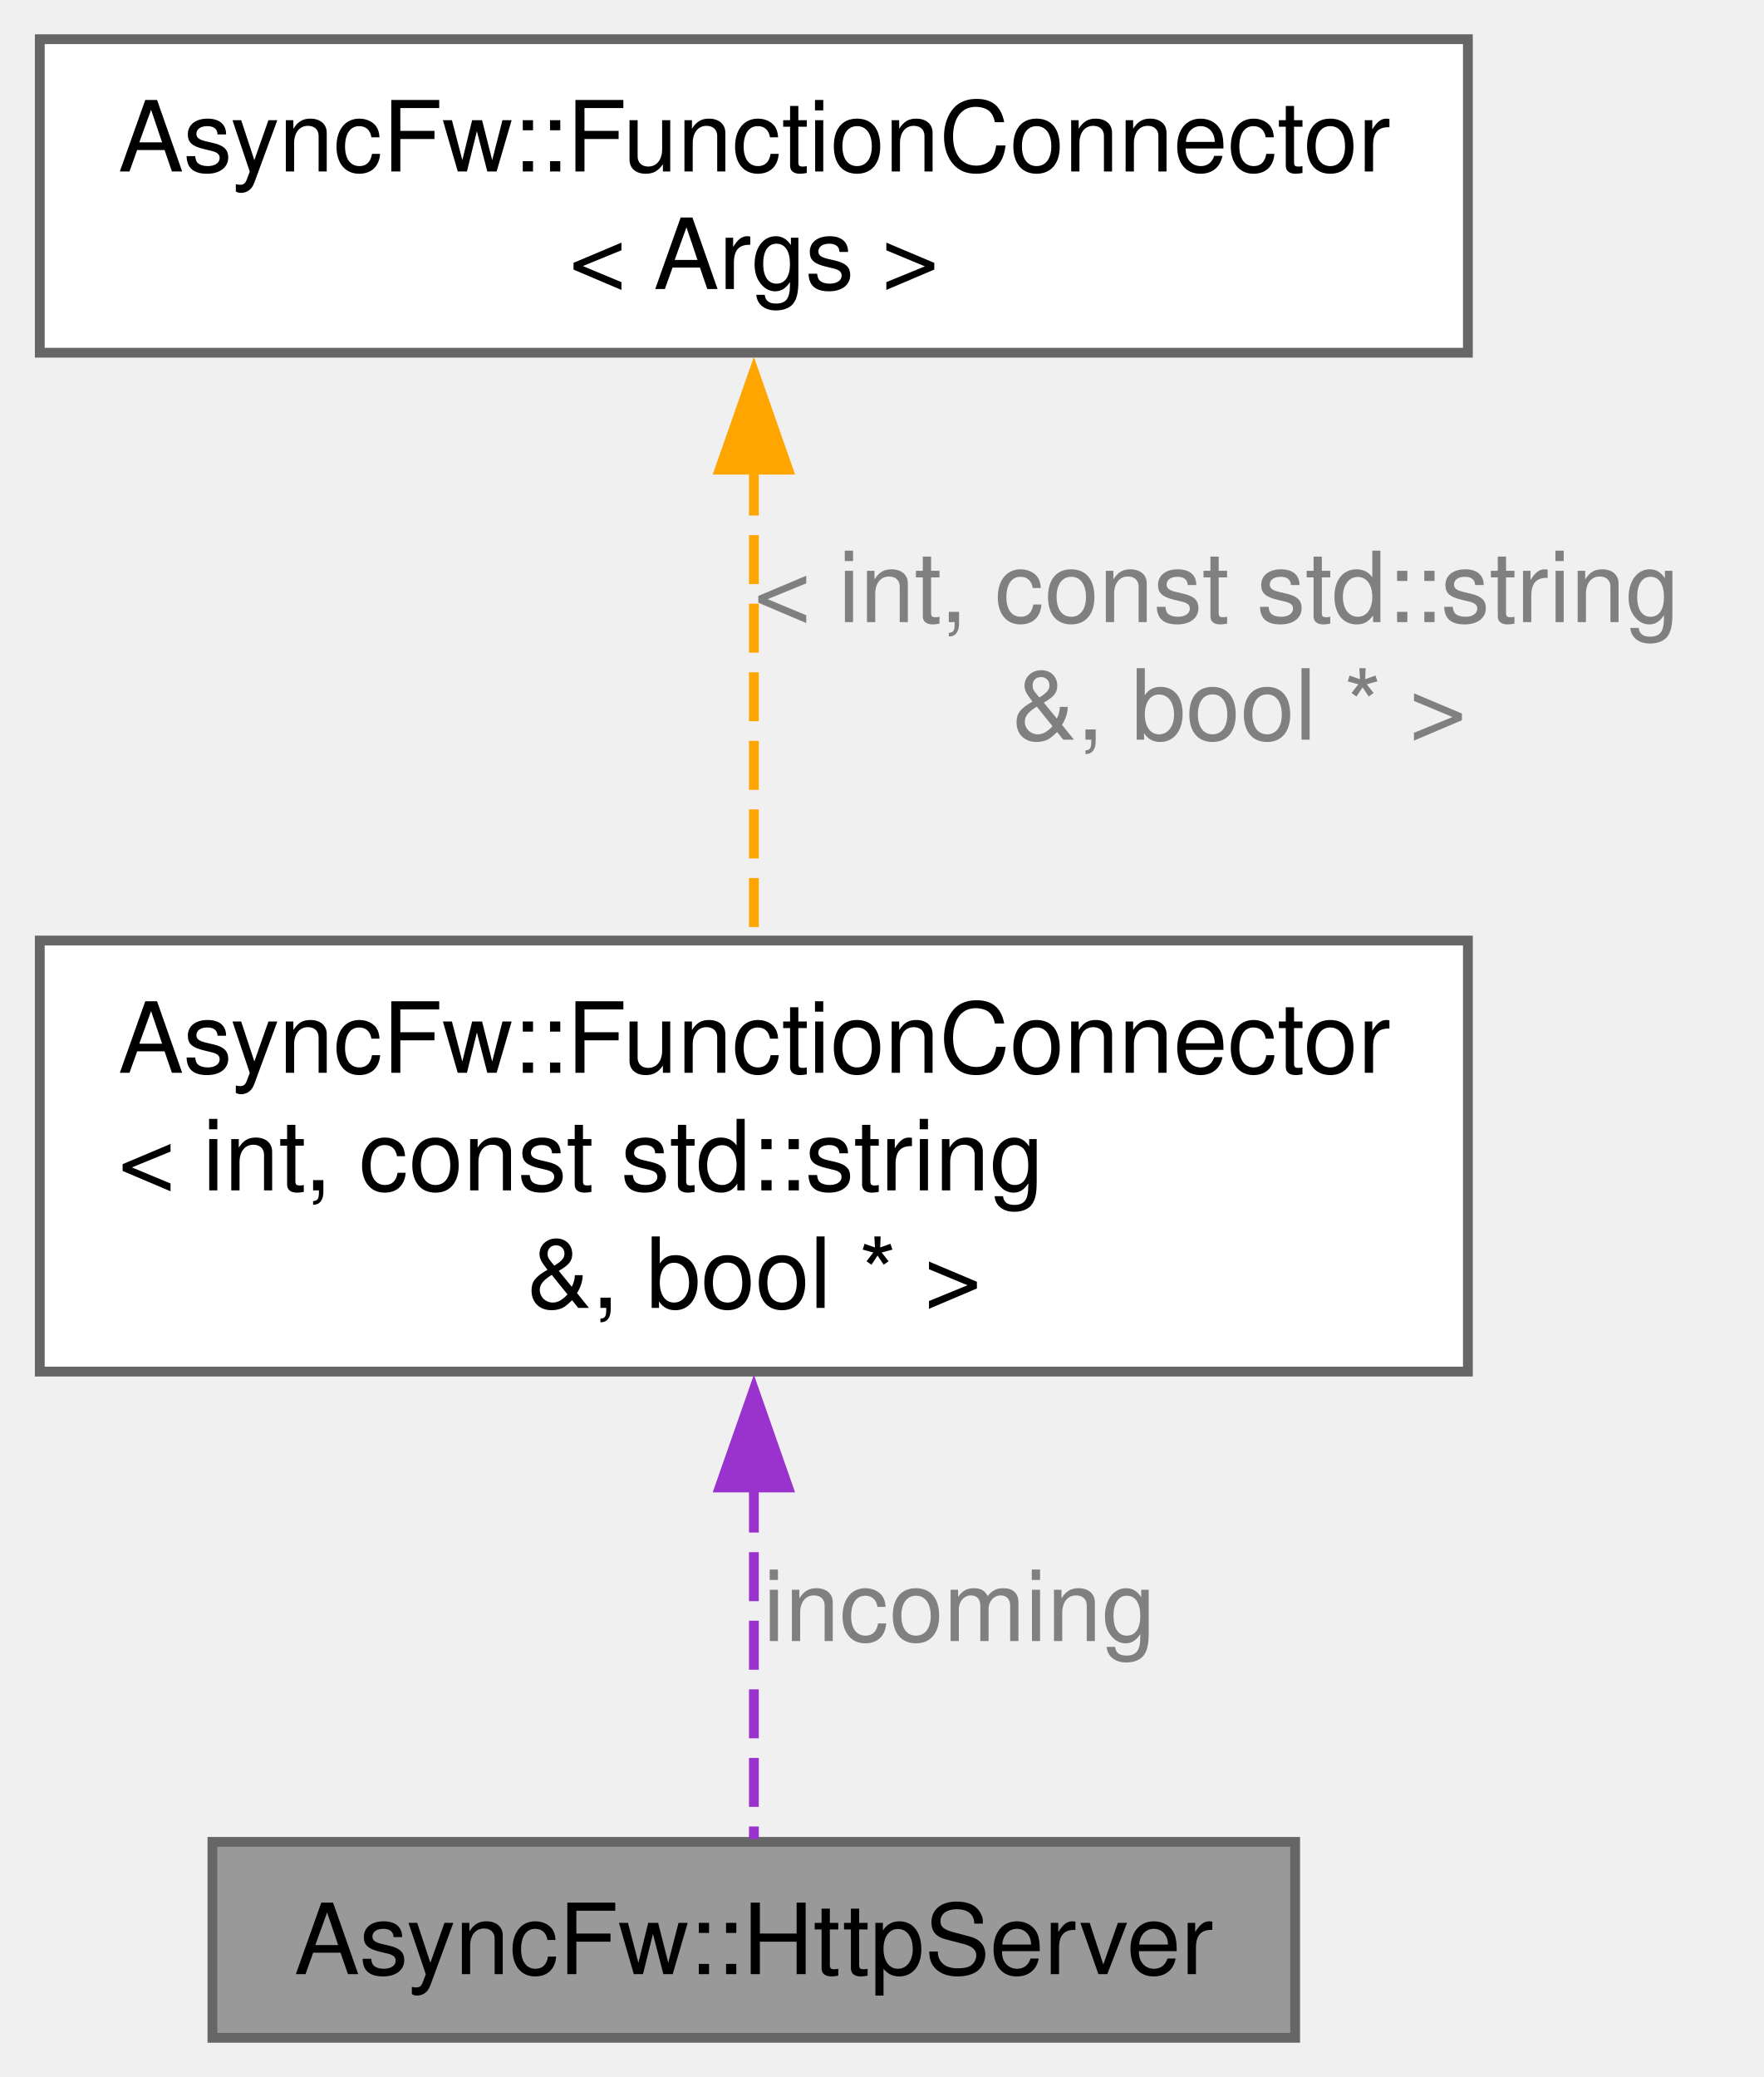
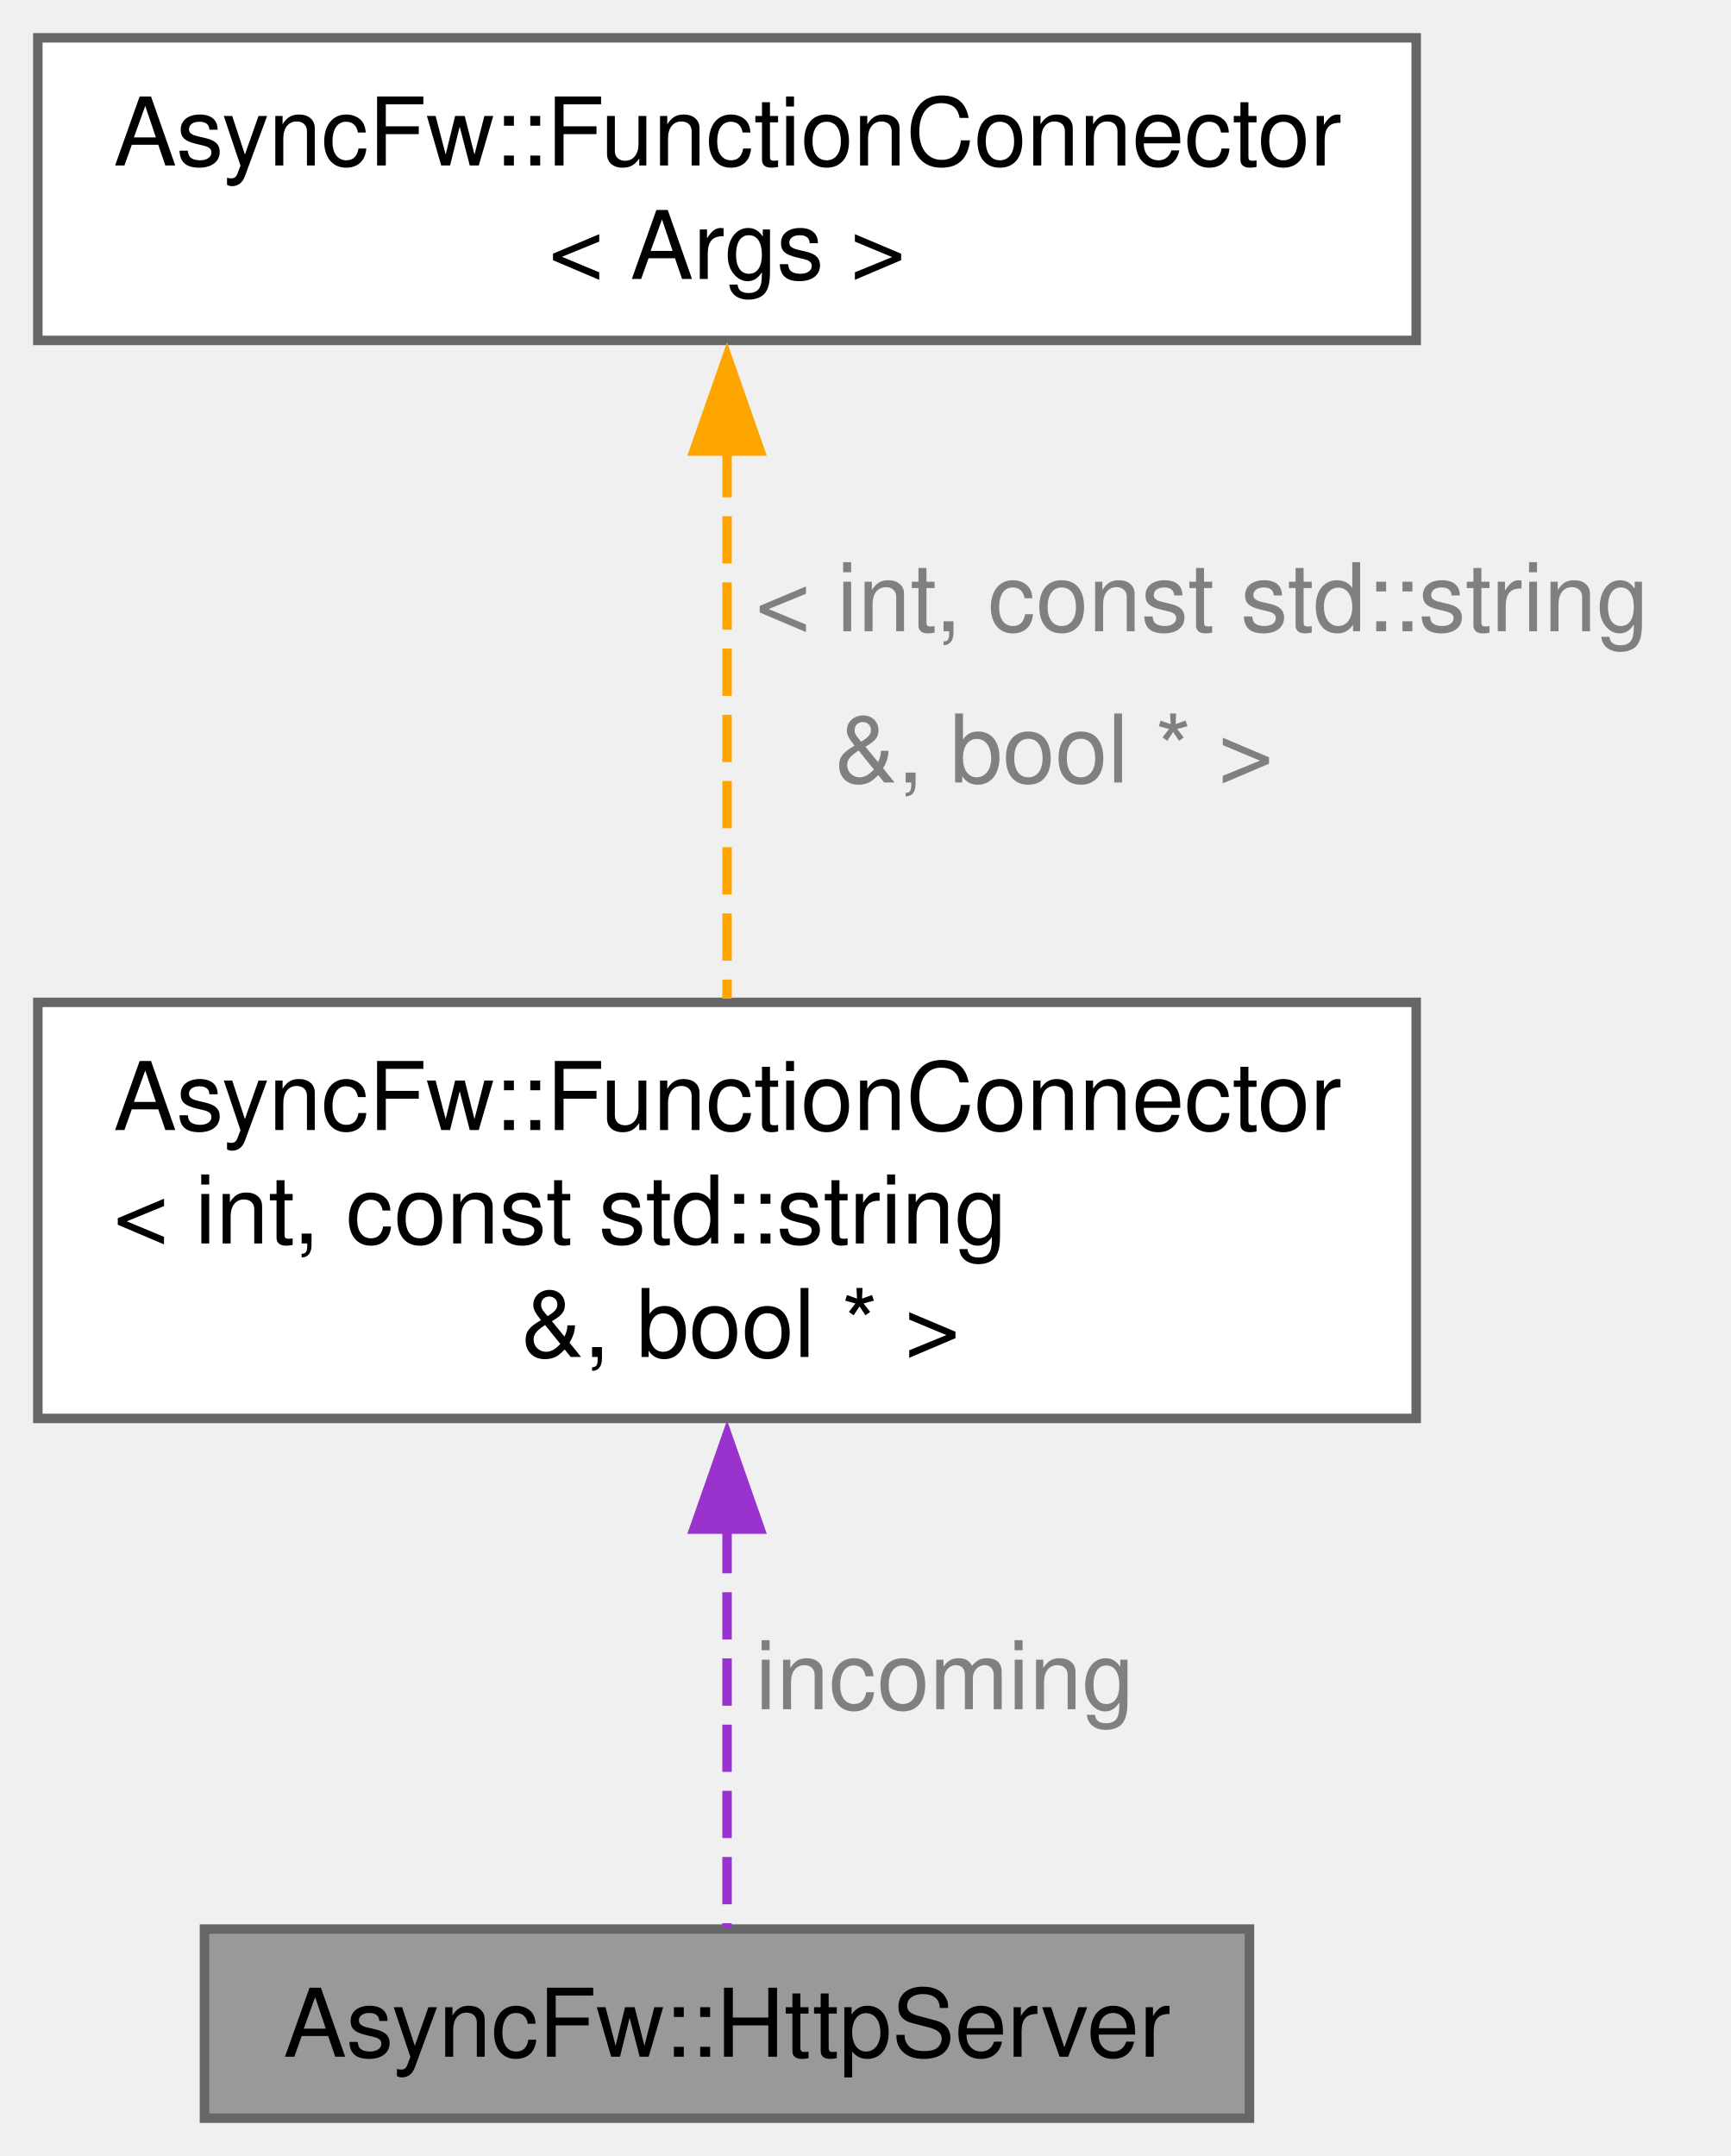
- <svg xmlns="http://www.w3.org/2000/svg" xmlns:xlink="http://www.w3.org/1999/xlink" width="180pt" height="212pt" viewBox="0.00 0.00 179.88 212.00">
-   <g id="graph0" class="graph" transform="scale(1 1) rotate(0) translate(4 208)">
+ <svg xmlns="http://www.w3.org/2000/svg" xmlns:xlink="http://www.w3.org/1999/xlink" width="183pt" height="228pt" viewBox="0.00 0.00 183.00 228.00">
+   <g id="graph0" class="graph" transform="scale(1 1) rotate(0) translate(4 224)">
    <g id="Node000001" class="node">
      <g id="a_Node000001">
        <a xlink:title="The HttpServer class.">
          <polygon fill="#999999" stroke="#666666" points="128.12,-20 17.62,-20 17.62,0 128.12,0 128.12,-20" />
-           <text text-anchor="middle" x="72.88" y="-6.5" font-family="Helvetica,sans-Serif" font-size="10.00">AsyncFw::HttpServer</text>
+           <text xml:space="preserve" text-anchor="middle" x="72.88" y="-6.5" font-family="Helvetica,sans-Serif" font-size="10.00">AsyncFw::HttpServer</text>
        </a>
      </g>
    </g>
    <g id="Node000002" class="node">
      <g id="a_Node000002">
        <a xlink:href="classAsyncFw_1_1FunctionConnector.html" target="_top" xlink:title=" ">
-           <polygon fill="white" stroke="#666666" points="145.75,-112 0,-112 0,-68 145.75,-68 145.75,-112" />
-           <text text-anchor="start" x="8" y="-98.5" font-family="Helvetica,sans-Serif" font-size="10.00">AsyncFw::FunctionConnector</text>
-           <text text-anchor="start" x="8" y="-86.5" font-family="Helvetica,sans-Serif" font-size="10.00">&lt; int, const std::string</text>
-           <text text-anchor="middle" x="72.88" y="-74.5" font-family="Helvetica,sans-Serif" font-size="10.00"> &amp;, bool * &gt;</text>
+           <polygon fill="white" stroke="#666666" points="145.75,-118 0,-118 0,-74 145.75,-74 145.75,-118" />
+           <text xml:space="preserve" text-anchor="start" x="8" y="-104.5" font-family="Helvetica,sans-Serif" font-size="10.00">AsyncFw::FunctionConnector</text>
+           <text xml:space="preserve" text-anchor="start" x="8" y="-92.5" font-family="Helvetica,sans-Serif" font-size="10.00">&lt; int, const std::string</text>
+           <text xml:space="preserve" text-anchor="middle" x="72.88" y="-80.5" font-family="Helvetica,sans-Serif" font-size="10.00"> &amp;, bool * &gt;</text>
        </a>
      </g>
    </g>
    <g id="edge1_Node000001_Node000002" class="edge">
      <g id="a_edge1_Node000001_Node000002">
        <a xlink:title=" ">
-           <path fill="none" stroke="#9a32cd" stroke-dasharray="5,2" d="M72.88,-56.57C72.88,-43.43 72.88,-29.28 72.88,-20.29" />
-           <polygon fill="#9a32cd" stroke="#9a32cd" points="69.38,-56.17 72.88,-66.17 76.38,-56.17 69.38,-56.17" />
+           <path fill="none" stroke="#9a32cd" stroke-dasharray="5,2" d="M72.88,-62.62C72.88,-47.36 72.88,-30.3 72.88,-20.12" />
+           <polygon fill="#9a32cd" stroke="#9a32cd" points="69.38,-62.29 72.88,-72.29 76.38,-62.29 69.38,-62.29" />
        </a>
      </g>
-       <text text-anchor="middle" x="93.88" y="-40.5" font-family="Helvetica,sans-Serif" font-size="10.00" fill="grey"> incoming</text>
+       <text xml:space="preserve" text-anchor="start" x="75.88" y="-43.25" font-family="Helvetica,sans-Serif" font-size="10.00" fill="grey">incoming</text>
    </g>
    <g id="Node000003" class="node">
      <g id="a_Node000003">
        <a xlink:href="classAsyncFw_1_1FunctionConnector.html" target="_top" xlink:title="Provides a thread-safe, publisher-subscriber mechanism to establish sender-to-receivers connections.">
-           <polygon fill="white" stroke="#666666" points="145.75,-204 0,-204 0,-172 145.75,-172 145.75,-204" />
-           <text text-anchor="start" x="8" y="-190.5" font-family="Helvetica,sans-Serif" font-size="10.00">AsyncFw::FunctionConnector</text>
-           <text text-anchor="middle" x="72.88" y="-178.5" font-family="Helvetica,sans-Serif" font-size="10.00">&lt; Args &gt;</text>
+           <polygon fill="white" stroke="#666666" points="145.75,-220 0,-220 0,-188 145.75,-188 145.75,-220" />
+           <text xml:space="preserve" text-anchor="start" x="8" y="-206.5" font-family="Helvetica,sans-Serif" font-size="10.00">AsyncFw::FunctionConnector</text>
+           <text xml:space="preserve" text-anchor="middle" x="72.88" y="-194.5" font-family="Helvetica,sans-Serif" font-size="10.00">&lt; Args &gt;</text>
        </a>
      </g>
    </g>
    <g id="edge2_Node000002_Node000003" class="edge">
      <g id="a_edge2_Node000002_Node000003">
        <a xlink:title=" ">
-           <path fill="none" stroke="orange" stroke-dasharray="5,2" d="M72.88,-160.38C72.88,-145.28 72.88,-126.63 72.88,-112.47" />
-           <polygon fill="orange" stroke="orange" points="69.38,-160.06 72.88,-170.06 76.38,-160.06 69.38,-160.06" />
+           <path fill="none" stroke="orange" stroke-dasharray="5,2" d="M72.88,-176.41C72.88,-158.48 72.88,-135.12 72.88,-118.39" />
+           <polygon fill="orange" stroke="orange" points="69.38,-176.3 72.88,-186.3 76.38,-176.3 69.38,-176.3" />
        </a>
      </g>
-       <text text-anchor="start" x="72.88" y="-144.5" font-family="Helvetica,sans-Serif" font-size="10.00" fill="grey"> &lt; int, const std::string</text>
-       <text text-anchor="middle" x="122.38" y="-132.5" font-family="Helvetica,sans-Serif" font-size="10.00" fill="grey"> &amp;, bool * &gt;</text>
+       <text xml:space="preserve" text-anchor="start" x="75.88" y="-157.25" font-family="Helvetica,sans-Serif" font-size="10.00" fill="grey">&lt; int, const std::string</text>
+       <text xml:space="preserve" text-anchor="start" x="75.88" y="-141.25" font-family="Helvetica,sans-Serif" font-size="10.00" fill="grey">   &amp;, bool * &gt;</text>
    </g>
  </g>
</svg>
